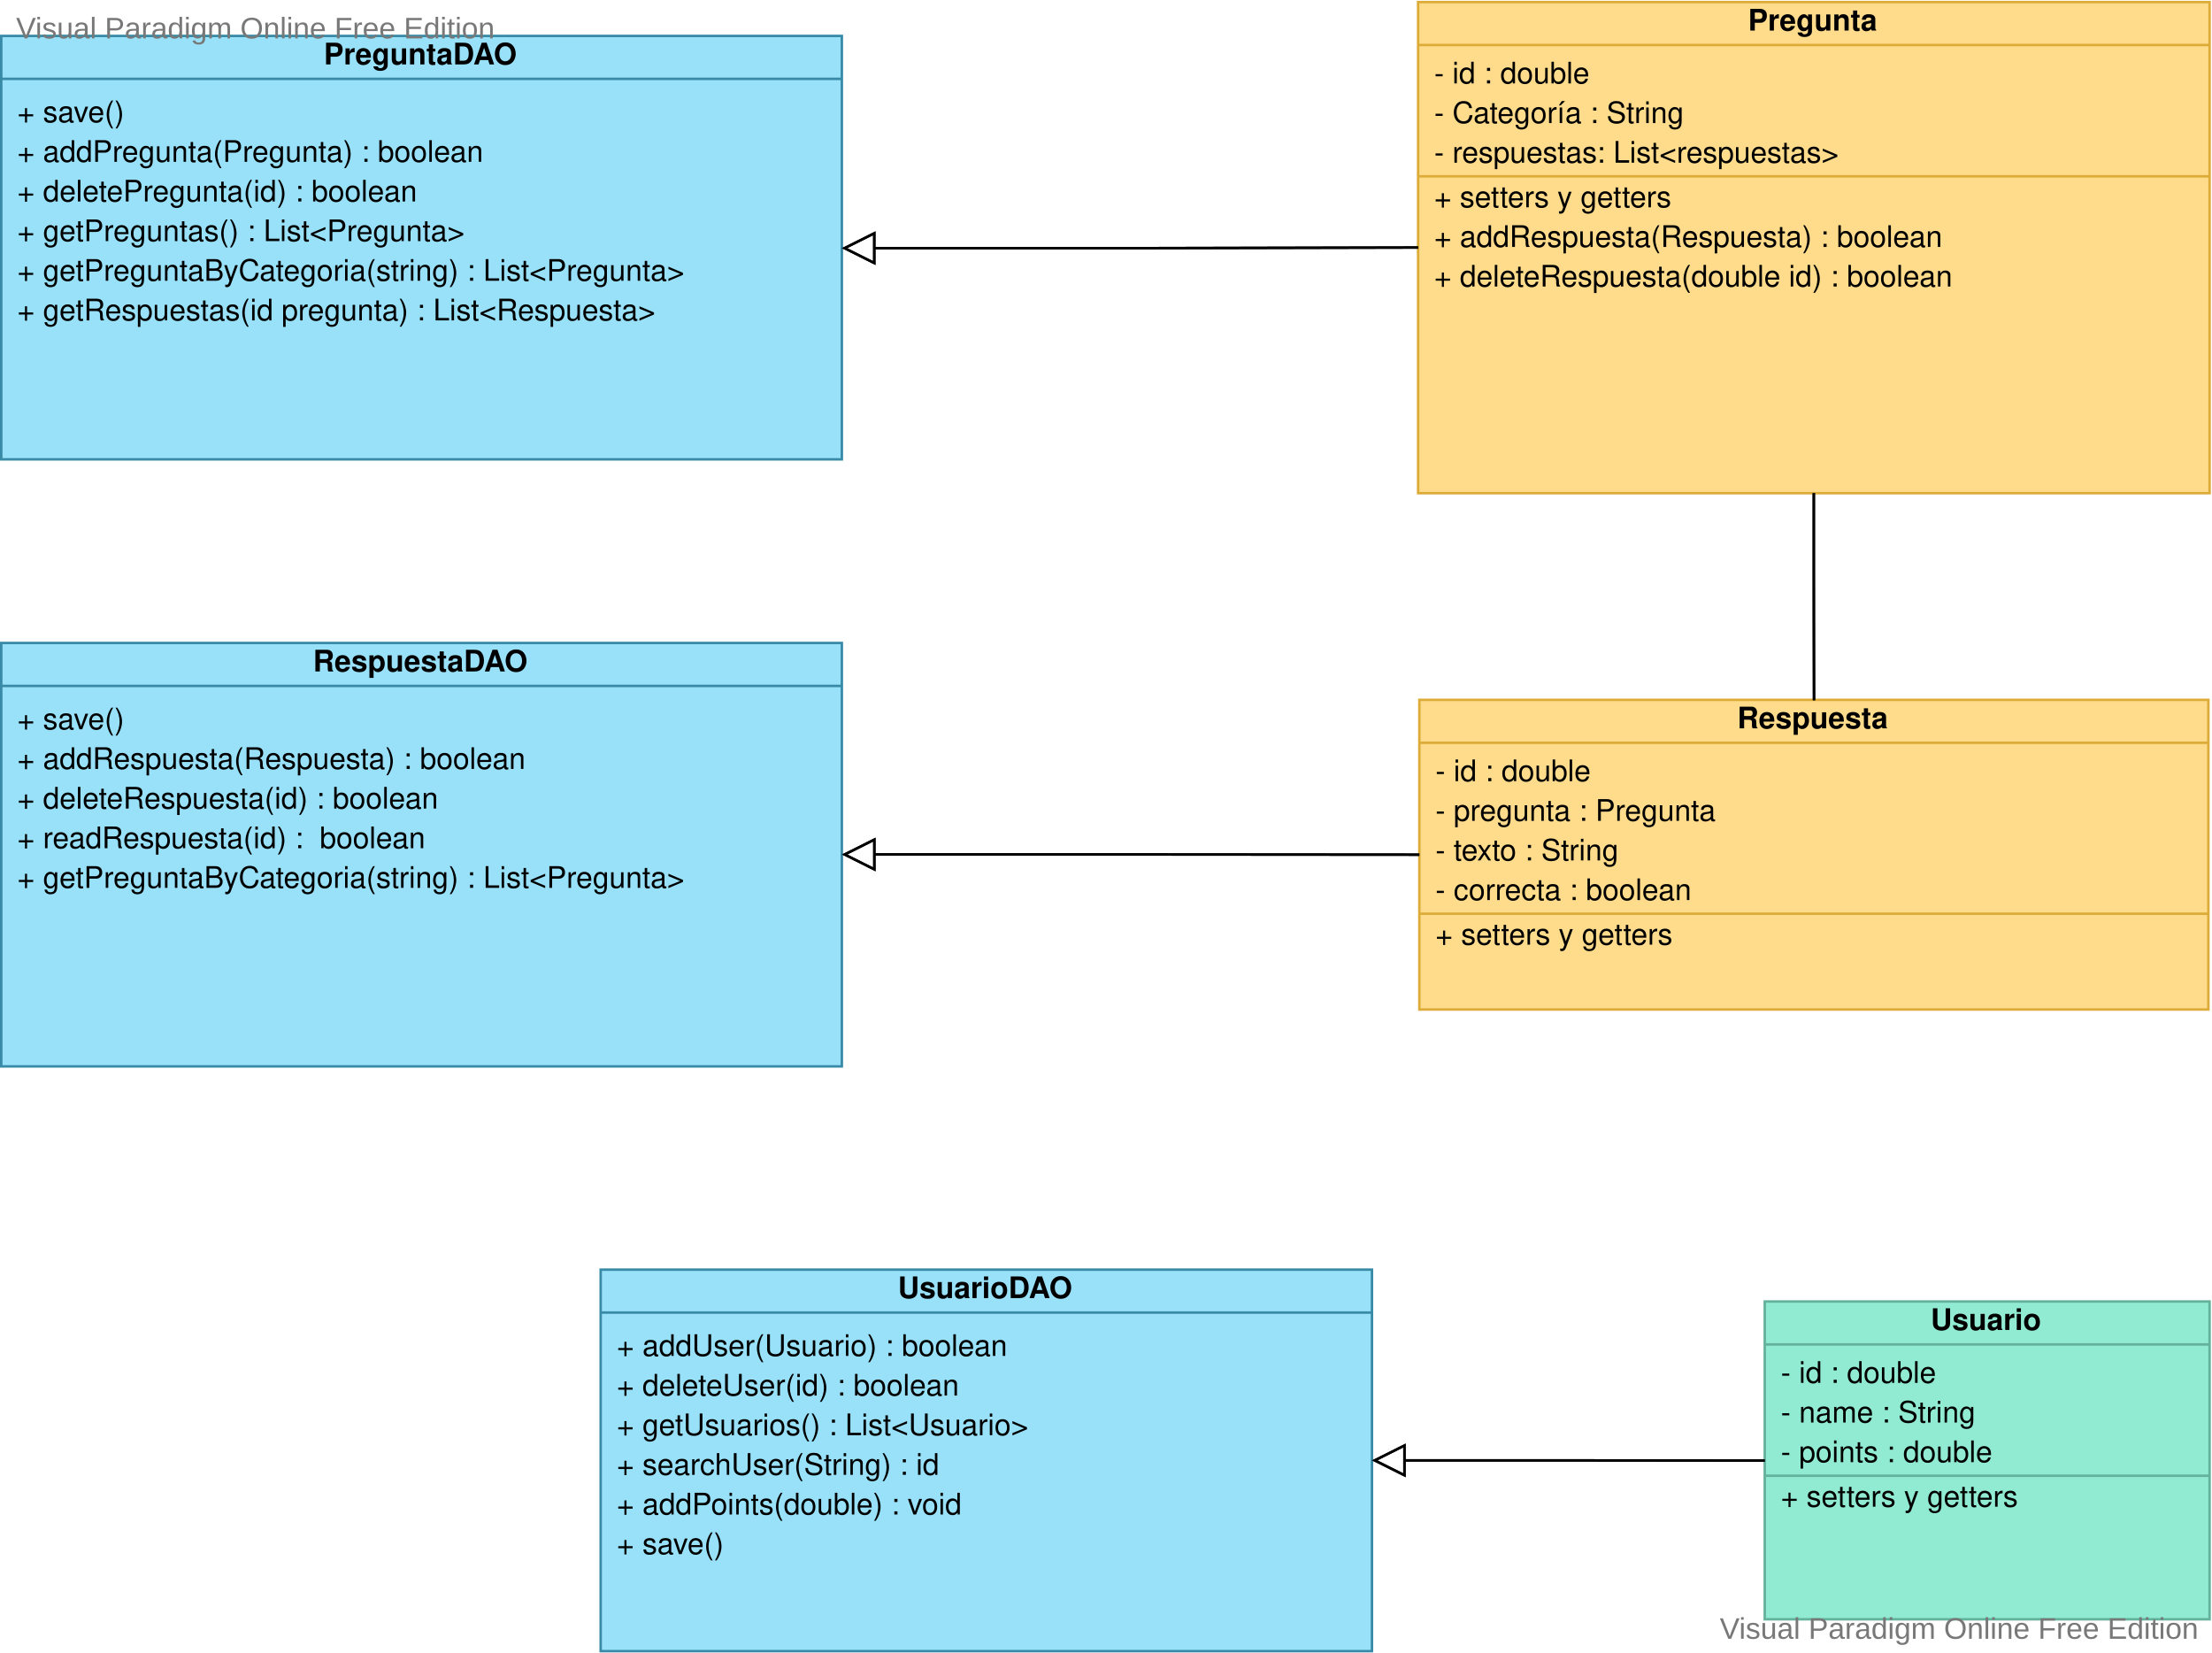
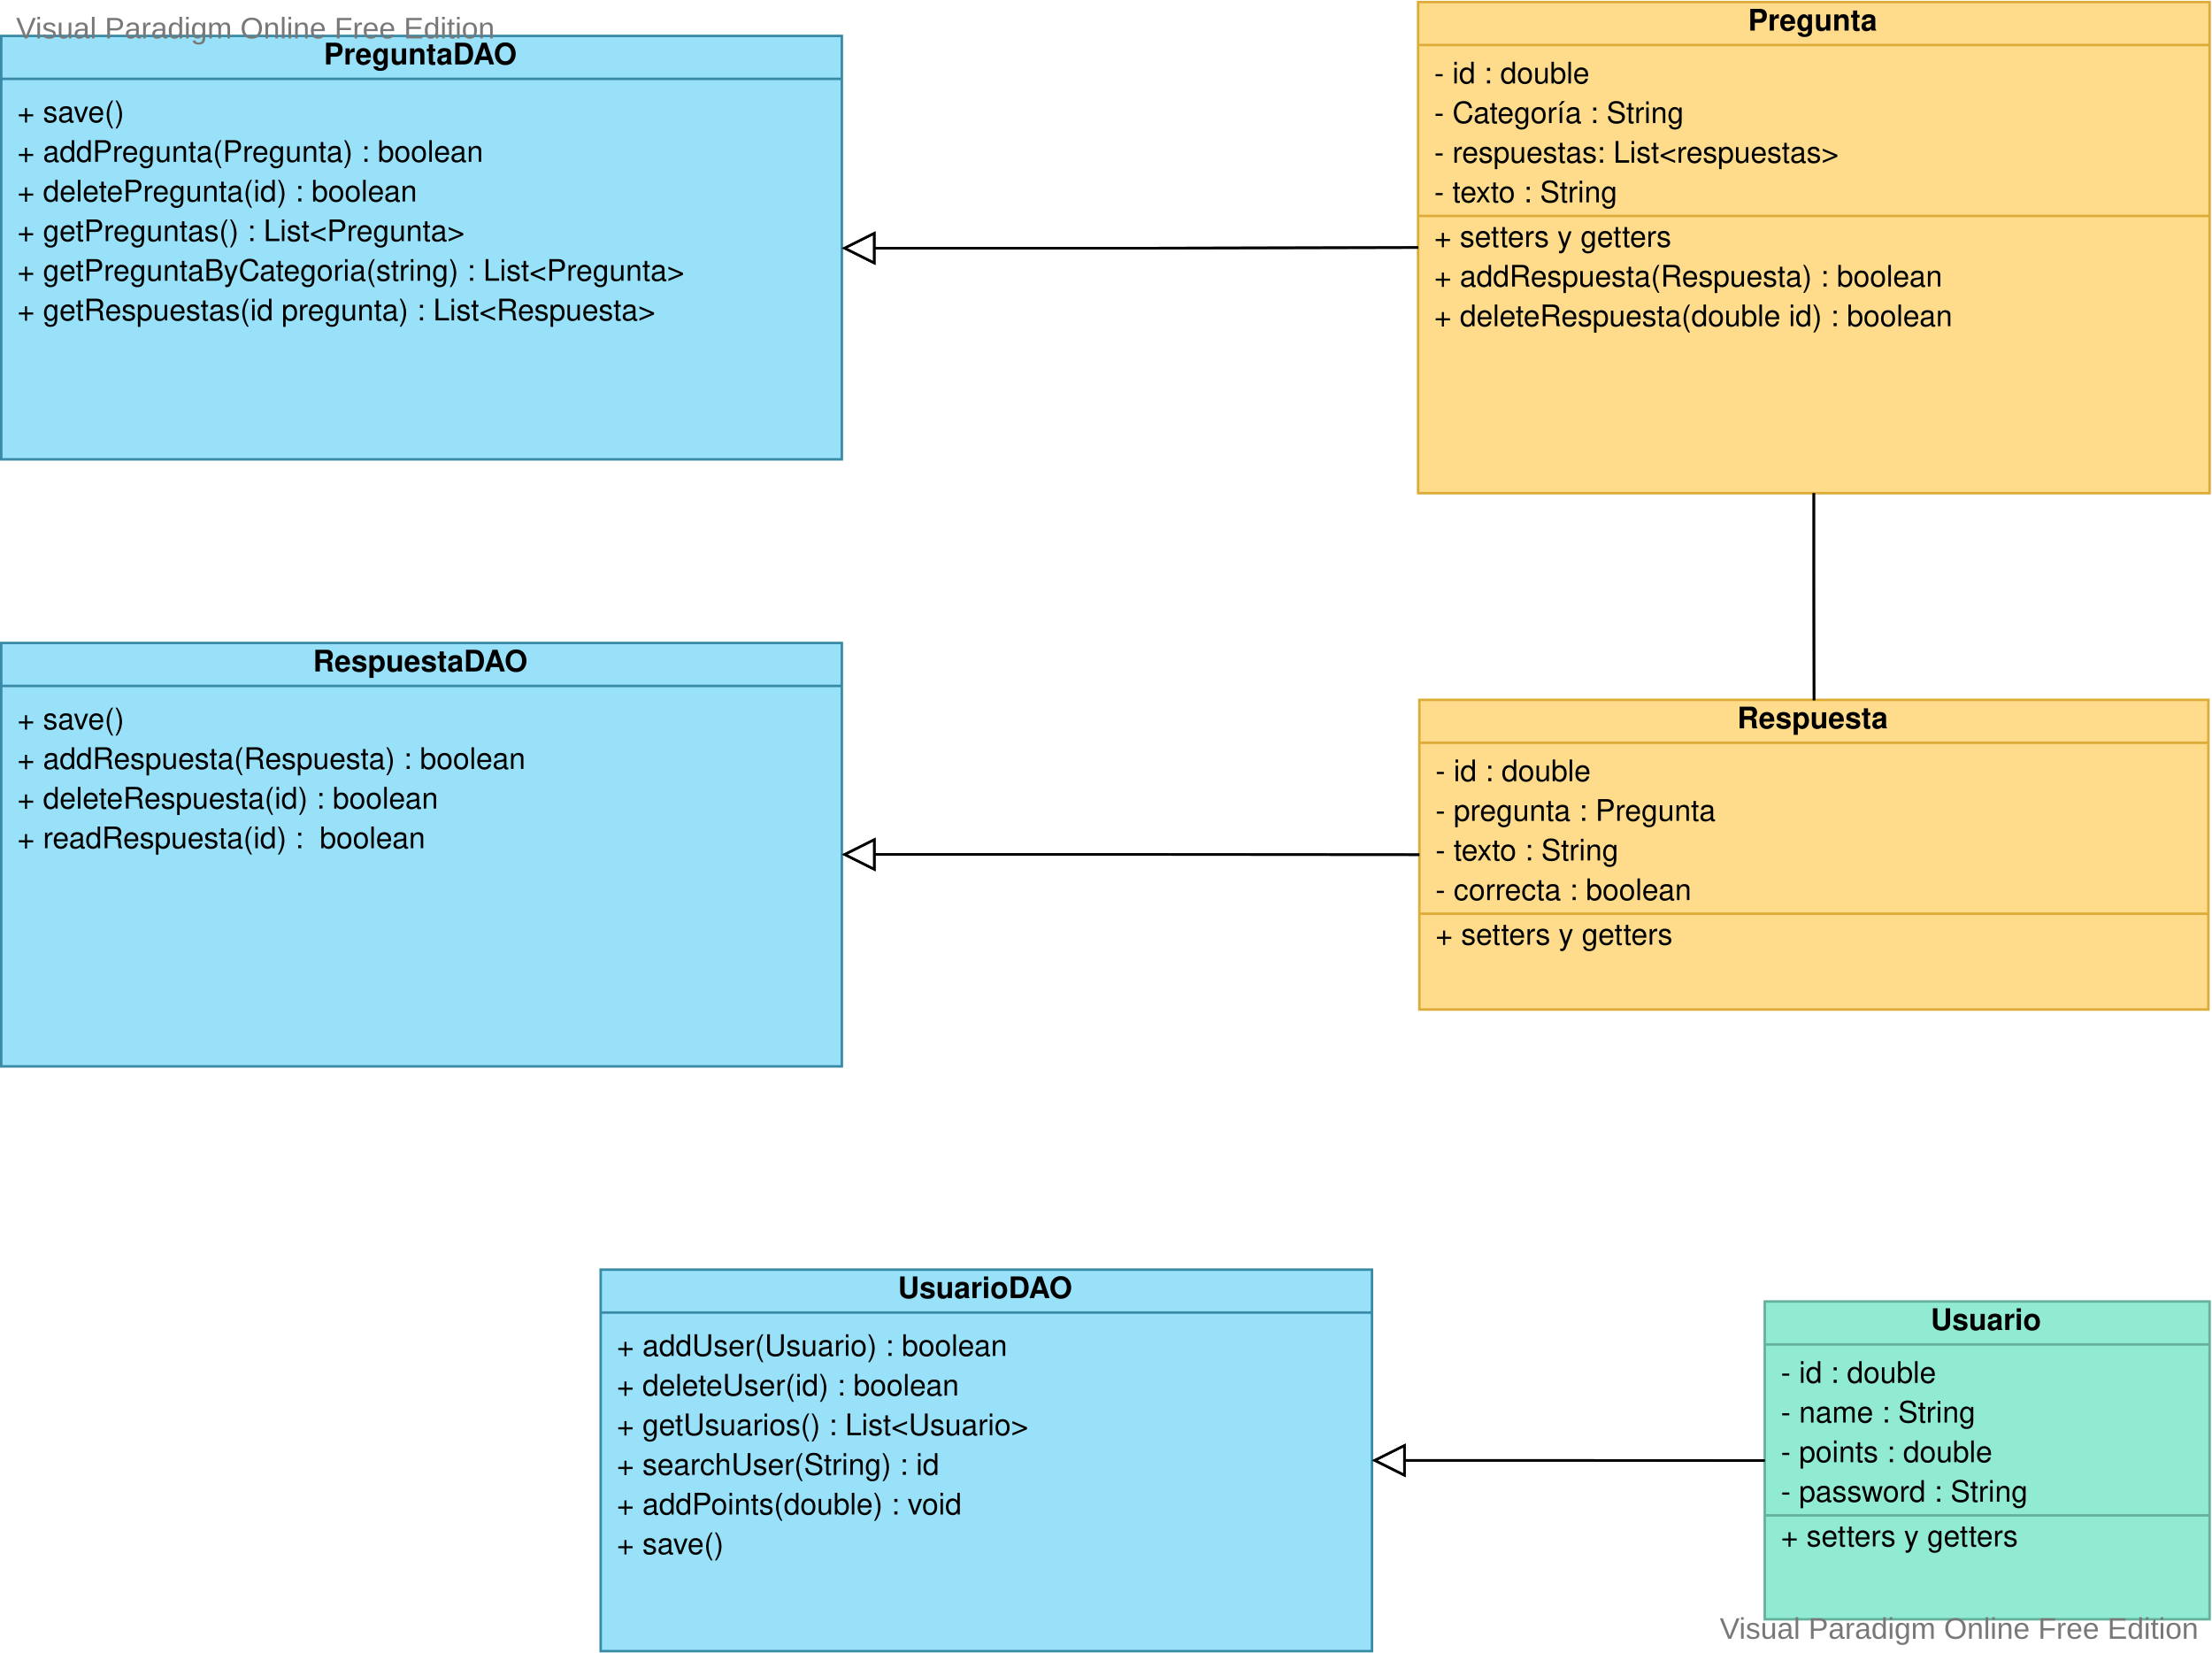
- <svg xmlns="http://www.w3.org/2000/svg" style="background-color: rgb(255, 255, 255);" version="1.1" width="893px" height="667px" viewBox="-0.5 -0.5 893 667" content="3cU2FsdQGVkX1Z8PZDWjo7gQu5t/M7+GY8JpvoL9jmgToPSqA5tto=n8jKSRK52WYns+tzyeY2Ajoxu68TuGXWY8D2vUOQaUAoR+5Sdxw41glK2l+NpMjCgnbH7ZKtua7D1eH20LaLJFhpJvfCM74qKebGDPdCbhIe5YBxLZ9ju08DPvlFcKk3mnOSznHz7fYlaBs4124UUYzh2Mk15mCKBcChbu55TFy2hkyHYG9igeJwxSNV6iGQytYpKDh6OqM2K8uSOHi+KInCV2BTfCEajIITFpbSxKo9yfMsEImrVOG7vt13GqKDIn6gmCHPTgAOb7Wi7FsH0kku6A7phL03+LalwAinjW3t5gDxN/F2Xpd4qqNEXFNmO6NXwIDigjAMuMFpHTStXwvf7tQw26uvVtcCt9ibsODO4gdzRletlDwBIfQVZA9UKBo+YPtRAb/lqF6DpSsmbXqlmWxofeUkxqVeAh+1rm4gZFOUvJ5Rz9UgUHsaxFv7dnQsYtDtvJmwiiFjWliJcV4FKESPk+MI33ppgeWj1SxCYTfWNcInWpN6sRZe/PTtE3z9DucpsjxwCOszCkJ4eqSznGxmpGNmM1iUgfwt5L4M2nwkAJPN+76rb2TgHoYs/8+Jf0S9Fc/WM95QRLg5+BG0v0IQ/jkUhiTsL0A6H2lVUloD6ytZS57va00L9A7wO5HtWRJGybgnvHoczEk10ZPYNOwvj3E4zkNwRLWqj/++jOzJH9uN5p9g3hO1lwbzLkuXrSmM6NNhy56E5bAIMsldUEgGd0iAvLHCfBHbimCfegecXl6NEizFv7gz4l9uDPbsyEHvASto2pd26LtTs6IsvC/avTG5NSEZu8WTmw78nwobXyGshE7CCjAXGmOEzf6qN53R5UPUYIt00gX2sP6mrSALuNsD5Ow4Nh2dMRGAKCLMLg39wdeel8NBevIiQZ9qT50bj2FLYd1u2yk7pFn+1eRiLPw+5FwJQgBP03bjo0X2brpJMyLAotWWthQUCwdbyRVI5pcmRfs1pmG4TJCVKWnbZA6HvNjXtIvhrZqgo+L07jcx0AYQ8iFUjlFd0Xon/MJ5f8yOYeiqzSJ50MbAPgrSyZ9ypf3sD+r4z4wkDtGfoqs2T+5rVtLeWq0YZPrleW6lMfdgpdWnDsENdEKOuGSg+m9RKP973kp4BtSKND25h6m6cfewLXIRHlp7MYSf4PUfXCdaQfE6x9H4YDA81NzWIreIiZfY6e+PC47xU8AnHMWoBxuN6vnKm+QS6f589LI4r3ciXVRd5oMfasFnof8YQ3IvuCRuMnBE6tndi3XBAMRQty2Q4q4UGuYfkTO82tjTPF3wdrbqJaeZJeAg3SCNho1r55w9UTV9PRQnwORt2hyKkV5nVG4TdCBY+JnoDPreXovJNh45N8vTkNfup6G6QepjHTym2OgTTqtTUEnMLLlMpub0NvLFAHhZ3dH9zBZ00mO+osWpr1QZbJDVNbT+SJiU0kwW8PGagCRaJ0qgiK3s7arBTrM8/iRTgCWIN9KQNnsXrVmhccMNeAZ24xPODRrI40olqUjikhEO68+P04SjT6ya4shrTDackPJZYtCk/VzYTUlJEmOR+SrQandTOMsu3gEpjjXHS5eH5DFynx7Y3tAGE4rw9PSHGdZTgGpZLT+SyeGa7Ib9tBwUZWcNPwoDXf3RPqBG8ArWs2pvB/msVNB7fsQy8pWtEFxNHkxmCQm/rI4oUCYofllr546uyih23JP7cmHsXh1trjdN4l/6mrtprysOz7E03K0MGO5u2KGJksooF5f9ZiBxgiglLqqG1B2Zenqi4V3EZPE8VBd88DaXQ7O1XaF43vdFRIx8lyl8wM5zX6T51Lf7zcJmSdb7xFHL80q9SL7KyRRTEulklXUKVi3RblOEXOM28edRP6aBpSiOcXcMZ2v6lVw4w08cM9gpCQdASNX8YnTwKhvfK4sSzNLF8iUxgTvFpb/jpy/wCtmdpKdGUZY2VTx07IqH7TVzhZIRVkyFrdaYTJOPy45skrKOL1dDGaJvFL6lUjBCYxZY2nn51+Q9lzs4iqUtzG9troaXzybujL3CAgVovXV2sTZMWdEvfnMbkUScOSKcXDlAcKANyBjplizgmHBpI7Y4JOEumhQggw5TSnA36+17kfkdo0LJf4tEi3A37lG1/Rq0QR08Egd4kEbbCmTGLzIeKQKd34kN8Aj7UEQtRXufaNOoMqfbdLfq25UBWmUS4Fr2YpqB9fly2sJIBbkLTBRkhoGxRR/VYAqqbea+hPXqhRcjF8GEPBO79M7YDMR7zj7o7Do+/5ai93uvPYdC3t/DE96sQGaflTxL6UM9AqW7NyNlORa4T1zAllKPgbMrdrMJf0AQuagOtMBX4aPd20QzSOUa/keefbR+iQsfFD5/KxNBeF7oHaEPXcZeGAS3CtxBa1PbAM/TStjGXVK1zMb0RN5oFTy+mi/P+gPURrdIRy6BqhwDsBNSPMHUpsUKqtt8Fml8JNyy25DT1AqTwb5lw5t1xwYGfjIp3uh7f+ysMrl4nHvkmxXNvPtCDvycfFrqxt3EIbcSfpl+eCpx7iXIxnvrQQ9ZXnYzsqsNjvmONvnbaW46jcP4+IS0Q4MaZTFvareQHs1eu5ByB2LP/9hSZ9CtLbpYMI6S3XTBhCcVCqtNrJjJhLR7aKsVwPrQC09IfzdJnMa3z6HjDkeQmg8arYMYm0w/J8TaPRn3JWFdO5EvC9SOIRU78zxiDNHJBj/UZF5RmApKNQK9jY/NywakgtId62+cyZ18FsrkWBhNlQ8N0D+Lbmz03dAA8Hij+V7+0P22SesZ4/CD23IMn9kajDHeqQbYu5gKxAyQnsfutJ/4FgTiTAoFLmW31TTIRuRHzd4JbIXQMlO14NRYWTWgdpNv7XLCUKuI/hJpl5eE+gOx8kajQJdxEZEMzuz20kn0r+LTxcFN1+wTYqVCw3swxWrydY6oCUx5vp8R542wyvyJ2VMKOZImCU6J55eUvONIHLtTjhA5aC0fG/rG/fVRe5akSZHXKlunPXDkq+GYeLFjUsdwNcFv7/5etwcI9iErEI+khQtkMhnjM2x+Bv3I1dKSdUT4YM3OYHrV7PRp712PzDC/OMA2MFRs7/AaUiJOgZOxpUBpyNT0zxldxIDGogkHxehP6C6OsUIHWZaQ1bfoCVqE4dDeI6L2lR7gP4ls5qmYlM69oS/EaXeIm0IDqzvOJMdD5otnBtH5ZGTUW67F7p/V0xSSF/XdjaXe4jN+XKITLohxDhpv+vwDPqfTU3IZTwKe5HzSzdysKi/o41QZLcpdVIeXA84/s2538XfipR+P0GlOAXETSm6rrJHr4ymGMveUxHhPzP7EhwnjzLKxv9bLRF/+ezeVSfBykMmiPOn0ektoa5fy6eaFIvN7m1KiKWb8M++dsondifRbMklKJrFFum1BQjo9E5b8xsengfpZx0rNbqwTvwiiTx1EwOpQpGfdqjvDsz/uefMxonJZthxIYcXfdWZOHDdiXn0hFG05VjCmNN3s6VIuMYAGUxg4oXJw6a46SH2qt4bhFEdTKOQ9Bxh7Zd1EZ44Pf6HUlIU7wGWcApy+9mbwhnJaVg51uYDo88i3BRwULRoUIfu22Zo5DZdEg5RveOSpmKdEIPvq56GRjOy5cVeP1lhKL2nf35XcPHIt6XY2b5piAdnExjyAzGnfCNc6FFRl7rqvYb0reo3ftivhoTEGS6ARzsVjgaz/XZKgB19VLHVUhRsSPI4ei/wLt/S8+OqX88yd/cxl/2wTSSP0JUzQcOfYjcFhJqHjjVFdndT59jzPI9Y0IlJSDf2nlPFHw4wqebDDWOeMEee/ttCcJ2gHDrCd3a4ywslpGIwB0ytTpCp2I9hshtDSuGodvZvaYKGQ/hhe/iRy85IeEDzwu5A/306LFuPp2oh74KlDlUq3YXWGs1eoRHRec8tvYh/py3/GRwahO5DnCstc8YfCY+d9qiJvIGl3KtL5/w3iHL42UhqFkOHL0Ou0RbJEz0ZYGG1BwP2wyy2q3cDr31NGZ4iJJppdRWdTGWXEd5BKgrMMXku4xHvyqwMpNKe1yTcLovOOllZoqKkhqkVlOB9yheuyuBAaibXz27rHUwjteuVVJaVF1yDnSwRyhiKBugxKl5XAZkTE9jVYlZwQU81799069gshWJEC9K9y1g+q1DPMEwkM1JXuEJdgEWBl3tQkjtsvx5I3oIuPIpvBoPDW5tBWkh3yGi6rvJKt72PseTHwFoF0i6bt4kRj1Ps7G8+2a3FYCwF1ugmJoW0SB1T8ToNteM++3Yf+visJt4RDDYBL3KG4ls/t1Z55Lwg2cgawOL2158xseHPkt4Wd8pg+jHrKjOkUk5fpzPPz1B/WMaXKd0YWlvvZYiIQDrflzdV2jHysOIatRDQvH1LbWyycZ8LwR++URnI7dt+JbzciEOR8bvpur2juenPZYL46LROOcWOgQy8hi0tKGgj3WCwETFZihAfHQmotId52LaiAxbZOJba/EK9f/cMuFlbfTKagCWw7GkiPvkkE5+VczSwex4dnAtujORnjmygEfNk+POF88OxrvU1pF23qJFodopFRgvpiXwy3eeoZ62bd2NikYSgb3v04Gn7GYaNI3yC+O9UE/EyVz/b918DOc9y2URhAw2Srr3ZTyhDM7ulzoDOraalKrnZhD/kHU2Wu7dVQXFRMOLEtTIXfFcyARm6ahMWuuTwxsr4RoG0pXSh0IWmrmFimr877AJ61bMF2Dlfzh+OKr6U5HL0gk0L3CH1DDB9S4aSpFSc0Pc8l6GjDDMkQS41HLkJghF6dQmRK/ycAA2VmPbwrsj1NVKX/AJyKygUBt6qUqVlSqRXGagPlnNO5vCW2QvYQti6WtJb2jamU6q+Qe0Ylx0FxszqWWlbnbdzakoybB08/0wSHvcgScUiJr90WkA9C3FkT+hmnaK1mBYof8Xg0Vmm+DmFb7zSYqSbay+BCLLxcIkcoAqWAd3gpsLaN/FSJ8DQA/y2jYG1uji13RZqrjIQ9P1+4rEQ9qRhH/xKh5VA7UZexCxfOBkLEIlbgAy02sP+BzTwLfDaYdf3TESLWKX3ujntK0CEqXYeHxy+HpO9q3aGmwbKSLsKDrg/A9gsyqUZ2ksjogHAU4TARrvXbgThiqdmzYnfU1vF1/FlHLXanHko3LWMFyREUENOnlelqexzH2+V+GcmaXP1v+jQ==19lJSxcd">
+ <svg xmlns="http://www.w3.org/2000/svg" style="background-color: rgb(255, 255, 255);" version="1.1" width="893px" height="667px" viewBox="-0.5 -0.5 893 667" content="3cU2FsdoGVkX1T8FGPp6fOJWyuaOHlJPH1NFG7yT1e54avddDisAc=L8NKNGm5NiWrFzugWDJwweayhbinhxiepjKCNsK2Y4lpTROjobUa6sY1lDtHYoCuA905fzuOJ8VuNDMKg+qUz/g2MrLMmeo/UZyhgOOrKmc6CfWqPs6wFKMuJHTibNOP2iNhm1JHoBvbc2RDt3q69CBLFsKWsSbMVm82y+LW82DwCg5VVYQkaBw82F1ja6QQXS8VqM7ilFZm4v1usu/WHCCWamLdcIBcb/hSRUBJhNfXBooEiarZgUXgR7LN1LqXEEjf8TXN/bSEaUtA9PWRTrsWzSGCorGXMgwubXGrxU13W1kv2nwsyeHnyl09yLOa4L5MCayKKAEZ8ecgg5qaDTuLtjzLY1r8ievxlwSOgtU832hUGIenLM5U2GzL4uwfwzpRy5qgc0ytxVtdvrjNLyY7h9H2HhcJ+b/kNiK5AbiASZPhl9x0blS9zR61Tm8Gefp3rX9m5NhZzTdrcN6lcoG8iAvesegJpG3IDz0eloxQyJfIbFMcXwC2aToIMAdDjfPgdM9bl55EJoz0LVDcpI/7Jtd7h9fBCY4aC7Hd4I3Pdew7/MirJMNrc5upsTKnqSe9kILLBBA0dj6L80YJmfi4UHdVnnXk8fuIQ5299AHaPkveniWuoEf69m7OT4WnrOAUbw8Dw4lwc9UOT/g0NUgSdFzvUGUKqSGDpuxBsp7S0VkT64soRolyt6rglPnjo+ttWmRWnkQ/REkNhQ9jL2cMnw0R3f7gnoNus6zZrQkUsRsO/aJWGyqx6tXYeeJ0bg/HOBiPhyHap8TlD8Mn2BTM3B8g2fIxKmIuzGsNYY2zl7aCbDFLT/qZRKore2++bYUGTRPHUYkoU1O06sE4Fiqu3THPZBet8I8FcMZq9yofuWd7LM/rQD81kbEIwgGA/WNIbWrgx4YwP9UoowHpCIPXION5I/J69O6PjO/lHkTLusj4PagvJ7RXEDjighnSVnwQF1y29TMeS8wEqef2uXn3DF/onFNJJv2gI+uUyKg4maZuvWi0wptqTDNs52Ml5KSwf0o/pZcu69x0LV3Zg6UIG0sv/tSyWrySt2smG95dODVLL/8pnGNU/4eLvgh/Bb3Ig63zsrzbWkIXPjOBCuYx2mU4aAT+oRwETB8pk6dRICfik1zXqKxBk1I/0XOJ54rOoAdt8VH6t/TcvOYOSZcNUnZx3TnYv3YQj0tkdUHuhVSmWZLo5tH2tolK2f46JY7Qm4JLJyP0n3VXL3OA5ebNbbFWEOSekWR6pXnHxngjDUSqsuYSzxeJbvnHJHzmDCrDQpXXIvXjgfLINHoE9wcfLjjtu1D24UrDCu5IfnaCFOPUwXN8SY0PHg5nLfXhJbPDK5haI8Bkk6S61N15S5OfM7Eelg/g26XOvE/NBGes0/GyXnWO3Ym80mDCsa/yxhCnAeM2/2kmV8URUqb2vp+vXBz152cEefVLQq3W9Ybt2dCBv9r5GbpUNX6lvneHwbEgAa4tDohOd6QHe/0V+6QsYmrv40wvWjSvbdbYf3sBWItdNBT4T2RQKO1yC/1+/+MeSoV/Apv9VWMtxF53GPshDowxdc7ykZKilrAaG/WgRumf9OjhnXUIguBZqG1Tz+OH5M6bwCQUtHjUIm5qZPKe3vpLTSqG2iMh7ly3cSFfaCl68erxhQA0rrUNu4kXhruDS8zaK+n9vzC9HP85KsjG/CEPwKlLWHO0lCtJjVKzNKXG8TZ+rzQp8gnBcZfwEkMBMYwIvTWOIQHo/9EtBjJwNSv9u9PMmZhTMiCc5F4hA+lS5gP1e7eRfyed0hdvoLCOnkXsJmhfHmIQ11vzv8mVyPi0ldEs/XnEbU2rroKXN6oP+UXTUpqDBSmRlXMxN39rITBTJvMgR9eLgMSz9Ruihsy/jwRVxHoRA0XAqaDbVvK3dsgbUv6jT+WV9w81+uY2F4voAWlkeBYaJw9tpjPy/iI7qa7hHc3ucP9vUxr1mFOdXOF7VrVcFLGmuMBEojJwYHAKiij5Q23i5QZAPVGmZQgw188KSGjLCT7bwueCJo3jDgbSwSTmVHH1b9otK2ouQn7yFLXuYODOQR7XojlQuSR9BimIwvNjFsVWSgwF51T940OprN+RhTnzwFDLRTajXaidmAoy3ybu5tdF0I+CwMHF7nN3F6piKY4L2cRP7VwEUoAIM9OQeVBdZNNIn6BzKlz1tkKRvVzBwIJvGwQkOxW3GASZZSltsZOcCfYrPmRqsmkECe9PAwrHJz1C+igtoLPCSLAOuwQJP2ciNw9Ra++SvgdZFUtF37/x/jfm6XuQnEF0tqx5h5Uz5KB/jmgVRSrFvdnjLNosxSDHPykfuGdAZ+jkwNZ4SZZK2NgOwZkvApfPbaf6AMrQF8WMAALQodBKzXro64xpIj1v1SIbuXrvtab+NgfN1J7US5v0U6kVFqQ6TkGW6HA7E9qmf7uj902o0HQPyFcPJpdZjrveFCo0E1/siuZioaOPsipTHm90DtG6Po1q9dbfXF+bAWNTwyALeeeayKhLJXO0BEezPTbWGVKKuOM6EmOTF680zh+gtUpKag9yT9yh7Kcx32n0l9Qe+Z/fqFYChU7qQPLyqdk7tPcdbaN5ji4NaKTiNro8A30J1JMR9RM58FQ/ml8U0ML47fv2ac+gfHqX64kMIaLxcclYzEDVzcoLqbvr92/6VQXcTiDyZObd07bYGwZSvGH0e32TlKlyzq4FymnjRpWuUU+yk5JuQsGrf/w8flPcQErIhpEeLV99iKriuvbvPGfXWPz+8PxwGc9deab2zeqxrdfGeY1g7g5J/5IjtCk71nT89eTbapZCxfb48N8IF1E+Qd/azXmX2vjwX573DSs1Nqvmm6wIGheUUoL30bJvluPqjjIIihu8Nj6ZtakXhMx9e1OTcW7290uA7+FY099l1zafDF0GWqbcRVKxTkI/PtNt0ui9P4YXvem/tOCd7ldee4wwJ+jP5sBn0Oe67vpWXCVYjHXNL1WS1CJUaPbXGwIxt5cF4zFvcRAiCBRhoN+5K01O5W02kJe3nekb4SmYsb7jErfuD0YakNtz14fVKk8vb7KkoLxC7XdUjVKYiSVtFC6/RPBoa3KrKcGKW6oDpuWI7Ck3Xf/FkEtc8XbuEDhrS0SKb/F9vJq0Vc4gVz7G78cOrxbVfVhFbwzNAqJzpV/pOB/O2mAEXj3LXZn2VFI76gBmw6l5BlLXqJQREFkVxYen57p1LTfAy3VkRPGqvwp7xcZtbgJ4m+3OLketHrrERAI23NkTEOP+GFlwE9g97DFr8S2t8zc5k0SPFlY4+KQisDNxB+eaYe5hjxfajI412U1q9IZcm6Ag2t1Zu2KDzPQB/q00oqZyUVFQ+2qhffqxn2Vk59I/wAy51SBTsFKRqFDrl1aOKa+zWAlPGYAKxmrHNSWp97+DiO6z1w5V80v6tU4npL7AeWEoFTvu/6nbsJdrj4FkAQhyGYR16mw0HqBc2vg3vFLhWYrfSZ3IPFwO+v2SKuuc4oLuQXcyPrJyvcHHw7TabtqEK0rwLyfLFFOsjUz8gxBhvn9NSOUjmEiGhRQnv4pKaDYfZsc/uZPArTSvLi7U37hCUwunwpY1WfV6nleDaxJB4hejRrykMvSdH00bzSSTPKf3h134hzxKhesU9+GesEjvfSB8QHrrRoPFZdMhYHJC6LsY7MzJj+yjreVXJ2keQEigXMnzpPnZduGbFSBN6kBuClwRySu82fpAf2jbCDc+Ogj8yuWpZ6aYHG2daq743WdSmxGolKJ6hZ+hl/CS2ttPW755TdJyfY0ishpYdl0PEivVVd8FTL2N3OBALBwCc/SJPIgJGX01dxnRVITXQzybKusRk1IL4CdD3KIzEeMwcDlML+Ps5rMB6PoshBv+wuCPipgIk4f2NUNSvd2tmLLrHvARbF4uWAbkEzFbzqb+Lv62kHAEGR1+83gjluYkDwgYd07A8VpWhoyP3BVKU/CSThcOhGD1u9i3lDMgZ6e7OA6lvwUJe1tkxaCT9gGUjCjIbzLobTW8azN1C++IRNYyOe8DAWMTLHD7ZjmAHTBpw551mhsUJQpy4AJfwvLWXoHBjt0WWjrOqbduanyVOfYUnqUNpzi8Evb1SD8XiSVAd76Yrt1AZAuVCX0A6tiqQJv5K7Wv8Iy9khDdfChzqJVQpJmlJGcq5++TPkdxsN3QE9KMOO7YneHVxpR6TGw5H2GfieUmb5v3neqlLa1oqQvUoEp3UKuHULJZOhN5ES5YRzkzZwFeEvBgiiIX819oqOduw2/HDwjNfVVsYui+m6GmT+qPUh105sa09fwESgvq9wbSSAtXtmJ3oY5RXUxST+Xh21VzLHdTAY9tTQTEQ4KhAVa33KnokYaFXoyjE7q6Xk+iGU9kKHW4INqub37JnqbVvDA1cTma51tlnz6iNzRgXISKyTeGiXR9CdvGKaXq++8N90tpRx9DGM+lRgXk22IKhlcX4Egc+aETkme9b3Q20oeyjgjR46zQwoUYPljnQDSXWJSGy+0Juk/Vt8oMV84IgQFCcU2SuRePFO1A/pk45QIFjVvVXwEsMvLrIAqTOB6Ug4W3Tvv5b2W6OUhWJTVo3ysvLTmvQOdNc1WmZCfNBhIjRubxLf7fjaaSD7BI6/psTwxZf+KfDqurlTPI6P3/C+xORjQ31JtWoaEIF/Wqz2GlzSCuZcgSVarEjIQm+KFNoTWEDgle7bxLOXD91eEslVy6504hyr8hMEIVqRN1FC/mV8+SGlIx+sMIJxGzzH1ZARhhqX9AyvxJxQiK93i0zrsC1zOfcyc7kfq4/vhXuNlF2QFlnGpq4u0tMlBoLt+EpoBNgW78pz50hNM/rLjFNa7JJj47QKGIdrFFbk48SwljdTiw8mLDT/ZHq+vyqnBODhfbA1Bh9KvGNpd/by3+r6XAHueQV4KHcrfkTg6VX82dxJgLIog54PWbrvOWspVQsjx0rPGz6T6ML3+Y3T6BQyTLC4m1lnun9FhkhvtPKMLdB0Fsyui4e6mblppOrbzDnjWjm4/rVrNlfsJYJT06RA7WxgrZylhjjwXc6qb4MKQAfcr8cPncPGrByi920QTEkY3tRcsklQ7i6WT+YBMp1cdNTCpvzvpuOKACd6wSF2AsHQmdXDiblpSCyHO5XRMCdiNXdTDa4SCNpVUydX4nZ+b9x29Zm8E2d5739+EOZk2veJevbc0piv49hJp7v3Pg6bXzDsW/zhDZ+1rSxxXzuxQAYD5XGbSg==1aGzzoc8">
  <defs>
    <style type="text/css">ul { margin-top: 0px; margin-bottom: 10px; }
ol { margin-top: 0px; margin-bottom: 10px; }
.h1, .h2, .h3, .h4, .h5, .h6, h1, h2, h3, h4, h5, h6 { margin-bottom: .5rem; font-weight: 500; line-height: 1.2; }
h1, h2, h3, h4, h5, h6 { margin-top: 0; margin-bottom: .5rem; }
.h1, h1 { font-size: 2.5rem; }
h2 { font-size: 1.5em; font-weight: bold; }
h3 { font-size: 1.17em; font-weight: bold; }
.h4, h4 { font-size: 1.5rem; }
.h5, h5 { font-size: 1.25rem; }
.h6, h6 { font-size: 1rem; }
p { margin-top: 0; margin-bottom: 1rem; }
ul { margin-top: 0px; margin-bottom: 10px; }
ol { margin-top: 0px; margin-bottom: 10px; }
.h1, .h2, .h3, .h4, .h5, .h6, h1, h2, h3, h4, h5, h6 { margin-bottom: .5rem; font-weight: 500; line-height: 1.2; }
h1, h2, h3, h4, h5, h6 { margin-top: 0; margin-bottom: .5rem; }
.h1, h1 { font-size: 2.5rem; }
h2 { font-size: 1.5em; font-weight: bold; }
h3 { font-size: 1.17em; font-weight: bold; }
.h4, h4 { font-size: 1.5rem; }
.h5, h5 { font-size: 1.25rem; }
.h6, h6 { font-size: 1rem; }
p { margin-top: 0; margin-bottom: 1rem; }
ul { margin-top: 0px; margin-bottom: 10px; }
ol { margin-top: 0px; margin-bottom: 10px; }
.h1, .h2, .h3, .h4, .h5, .h6, h1, h2, h3, h4, h5, h6 { margin-bottom: .5rem; font-weight: 500; line-height: 1.2; }
h1, h2, h3, h4, h5, h6 { margin-top: 0; margin-bottom: .5rem; }
.h1, h1 { font-size: 2.5rem; }
h2 { font-size: 1.5em; font-weight: bold; }
h3 { font-size: 1.17em; font-weight: bold; }
.h4, h4 { font-size: 1.5rem; }
.h5, h5 { font-size: 1.25rem; }
.h6, h6 { font-size: 1rem; }
p { margin-top: 0; margin-bottom: 1rem; }
</style>
  </defs>
  <g>
    <rect x="572" y="0.33" width="319.53" height="198.25" fill="#ffdc8c" stroke="#ddab38" pointer-events="all" />
    <path d="M 572 17.67 L 891.54 17.67" fill="none" stroke="#ddab38" stroke-miterlimit="10" pointer-events="all" />
-     <path d="M 572 70.67 L 891.54 70.67" fill="none" stroke="#ddab38" stroke-miterlimit="10" pointer-events="all" />
+     <path d="M 572 86.67 L 891.54 86.67" fill="none" stroke="#ddab38" stroke-miterlimit="10" pointer-events="all" />
    <g fill="#000000" font-family="Helvetica" font-weight="bold" text-anchor="middle" font-size="12px">
      <text x="731.27" y="11.83">Pregunta</text>
    </g>
    <rect x="572" y="20.67" width="319.53" height="16" fill="none" stroke="none" pointer-events="all" />
    <g fill="#000000" font-family="Helvetica" font-size="12px">
      <text x="578.5" y="33.17">- id : double</text>
    </g>
    <rect x="572" y="36.67" width="319.53" height="16" fill="none" stroke="none" pointer-events="all" />
    <g fill="#000000" font-family="Helvetica" font-size="12px">
      <text x="578.5" y="49.17">- Categoría : String</text>
    </g>
    <rect x="572" y="52.67" width="319.53" height="16" fill="none" stroke="none" pointer-events="all" />
    <g fill="#000000" font-family="Helvetica" font-size="12px">
      <text x="578.5" y="65.17">- respuestas: List&lt;respuestas&gt;</text>
    </g>
-     <rect x="572" y="70.67" width="319.53" height="16" fill="none" stroke="none" pointer-events="all" />
-     <g fill="#000000" font-family="Helvetica" font-size="12px">
-       <text x="578.5" y="83.17">+ setters y getters</text>
-     </g>
    <rect x="572" y="86.67" width="319.53" height="16" fill="none" stroke="none" pointer-events="all" />
    <g fill="#000000" font-family="Helvetica" font-size="12px">
-       <text x="578.5" y="99.17">+ addRespuesta(Respuesta) : boolean</text>
+       <text x="578.5" y="99.17">+ setters y getters</text>
    </g>
    <rect x="572" y="102.67" width="319.53" height="16" fill="none" stroke="none" pointer-events="all" />
    <g fill="#000000" font-family="Helvetica" font-size="12px">
-       <text x="578.5" y="115.17">+ deleteRespuesta(double id) : boolean </text>
+       <text x="578.5" y="115.17">+ addRespuesta(Respuesta) : boolean</text>
+     </g>
+     <rect x="572" y="118.67" width="319.53" height="16" fill="none" stroke="none" pointer-events="all" />
+     <g fill="#000000" font-family="Helvetica" font-size="12px">
+       <text x="578.5" y="131.17">+ deleteRespuesta(double id) : boolean </text>
+     </g>
+     <rect x="572" y="68.67" width="319.53" height="16" fill="none" stroke="none" pointer-events="all" />
+     <g fill="#000000" font-family="Helvetica" font-size="12px">
+       <text x="578.5" y="81.17">- texto : String</text>
    </g>
    <rect x="0" y="14" width="339.36" height="170.92" fill="#98e1f9" stroke="#388aa6" pointer-events="all" />
    <path d="M 0 31.33 L 339.36 31.33" fill="none" stroke="#388aa6" stroke-miterlimit="10" pointer-events="all" />
    <g fill="#000000" font-family="Helvetica" font-weight="bold" text-anchor="middle" font-size="12px">
      <text x="169.18" y="25.5">PreguntaDAO</text>
    </g>
    <rect x="0" y="36.33" width="339.36" height="16" fill="none" stroke="none" pointer-events="all" />
    <g fill="#000000" font-family="Helvetica" font-size="12px">
      <text x="6.5" y="48.83">+ save()</text>
    </g>
    <rect x="0" y="52.33" width="339.36" height="16" fill="none" stroke="none" pointer-events="all" />
    <g fill="#000000" font-family="Helvetica" font-size="12px">
      <text x="6.5" y="64.83">+ addPregunta(Pregunta) : boolean</text>
    </g>
    <rect x="0" y="68.33" width="339.36" height="16" fill="none" stroke="none" pointer-events="all" />
    <g fill="#000000" font-family="Helvetica" font-size="12px">
      <text x="6.5" y="80.83">+ deletePregunta(id) : boolean</text>
    </g>
    <rect x="0" y="84.33" width="339.36" height="16" fill="none" stroke="none" pointer-events="all" />
    <g fill="#000000" font-family="Helvetica" font-size="12px">
      <text x="6.5" y="96.83">+ getPreguntas() : List&lt;Pregunta&gt;</text>
    </g>
    <rect x="0" y="100.33" width="339.36" height="16" fill="none" stroke="none" pointer-events="all" />
    <g fill="#000000" font-family="Helvetica" font-size="12px">
      <text x="6.5" y="112.83">+ getPreguntaByCategoria(string) : List&lt;Pregunta&gt;</text>
    </g>
    <rect x="0" y="116.33" width="339.36" height="16" fill="none" stroke="none" pointer-events="all" />
    <g fill="#000000" font-family="Helvetica" font-size="12px">
      <text x="6.5" y="128.83">+ getRespuestas(id pregunta) : List&lt;Respuesta&gt;</text>
    </g>
    <rect x="711.94" y="524.86" width="179.59" height="128.28" fill="#91ead2" stroke="#64b19c" pointer-events="all" />
    <path d="M 711.94 542.2 L 891.54 542.2" fill="none" stroke="#64b19c" stroke-miterlimit="10" pointer-events="all" />
-     <path d="M 711.94 595.2 L 891.54 595.2" fill="none" stroke="#64b19c" stroke-miterlimit="10" pointer-events="all" />
+     <path d="M 711.94 611.2 L 891.54 611.2" fill="none" stroke="#64b19c" stroke-miterlimit="10" pointer-events="all" />
    <g fill="#000000" font-family="Helvetica" font-weight="bold" text-anchor="middle" font-size="12px">
      <text x="801.24" y="536.36">Usuario</text>
    </g>
    <rect x="711.94" y="545.2" width="179.59" height="16" fill="none" stroke="none" pointer-events="all" />
    <g fill="#000000" font-family="Helvetica" font-size="12px">
      <text x="718.44" y="557.7">- id : double</text>
    </g>
    <rect x="711.94" y="561.2" width="179.59" height="16" fill="none" stroke="none" pointer-events="all" />
    <g fill="#000000" font-family="Helvetica" font-size="12px">
      <text x="718.44" y="573.7">- name : String</text>
    </g>
    <rect x="711.94" y="577.2" width="179.59" height="16" fill="none" stroke="none" pointer-events="all" />
    <g fill="#000000" font-family="Helvetica" font-size="12px">
      <text x="718.44" y="589.7">- points : double</text>
    </g>
-     <rect x="711.94" y="595.2" width="179.59" height="16" fill="none" stroke="none" pointer-events="all" />
-     <g fill="#000000" font-family="Helvetica" font-size="12px">
-       <text x="718.44" y="607.7">+ setters y getters</text>
-     </g>
    <rect x="711.94" y="611.2" width="179.59" height="16" fill="none" stroke="none" pointer-events="all" />
+     <g fill="#000000" font-family="Helvetica" font-size="12px">
+       <text x="718.44" y="623.7">+ setters y getters</text>
+     </g>
+     <rect x="711.94" y="627.2" width="179.59" height="16" fill="none" stroke="none" pointer-events="all" />
+     <rect x="711.94" y="593.2" width="179.59" height="16" fill="none" stroke="none" pointer-events="all" />
+     <g fill="#000000" font-family="Helvetica" font-size="12px">
+       <text x="718.44" y="605.7">- password : String</text>
+     </g>
    <rect x="242" y="512" width="311.37" height="154" fill="#98e1f9" stroke="#388aa6" pointer-events="all" />
    <path d="M 242 529.33 L 553.37 529.33" fill="none" stroke="#388aa6" stroke-miterlimit="10" pointer-events="all" />
    <g fill="#000000" font-family="Helvetica" font-weight="bold" text-anchor="middle" font-size="12px">
      <text x="397.19" y="523.5">UsuarioDAO</text>
    </g>
    <rect x="242" y="534.33" width="311.37" height="16" fill="none" stroke="none" pointer-events="all" />
    <g fill="#000000" font-family="Helvetica" font-size="12px">
      <text x="248.5" y="546.83">+ addUser(Usuario) : boolean</text>
    </g>
    <rect x="242" y="550.33" width="311.37" height="16" fill="none" stroke="none" pointer-events="all" />
    <g fill="#000000" font-family="Helvetica" font-size="12px">
      <text x="248.5" y="562.83">+ deleteUser(id) : boolean</text>
    </g>
    <rect x="242" y="566.33" width="311.37" height="16" fill="none" stroke="none" pointer-events="all" />
    <g fill="#000000" font-family="Helvetica" font-size="12px">
      <text x="248.5" y="578.83">+ getUsuarios() : List&lt;Usuario&gt;</text>
    </g>
    <rect x="242" y="582.33" width="311.37" height="16" fill="none" stroke="none" pointer-events="all" />
    <g fill="#000000" font-family="Helvetica" font-size="12px">
      <text x="248.5" y="594.83">+ searchUser(String) : id</text>
    </g>
    <rect x="242" y="598.33" width="311.37" height="16" fill="none" stroke="none" pointer-events="all" />
    <g fill="#000000" font-family="Helvetica" font-size="12px">
      <text x="248.5" y="610.83">+ addPoints(double) : void</text>
    </g>
    <rect x="242" y="614.33" width="311.37" height="16" fill="none" stroke="none" pointer-events="all" />
    <g fill="#000000" font-family="Helvetica" font-size="12px">
      <text x="248.5" y="626.83">+ save()</text>
    </g>
    <path d="M 352.45 99.67 L 445.67 99.67 Q 455.67 99.67 465.67 99.65 L 572 99.42" fill="none" stroke="#000000" stroke-miterlimit="10" pointer-events="stroke" />
    <path d="M 340.45 99.67 L 352.45 93.67 L 352.45 105.67 Z" fill="none" stroke="#000000" stroke-miterlimit="10" pointer-events="all" />
    <path d="M 566.49 589 L 622.67 589 Q 632.67 589 642.67 589.01 L 711.94 589.08" fill="none" stroke="#000000" stroke-miterlimit="10" pointer-events="stroke" />
    <path d="M 554.49 589 L 566.49 583 L 566.49 595 Z" fill="none" stroke="#000000" stroke-miterlimit="10" pointer-events="all" />
    <rect x="572.5" y="282" width="318.54" height="125" fill="#ffdc8c" stroke="#ddab38" pointer-events="all" />
    <path d="M 572.5 299.33 L 891.04 299.33" fill="none" stroke="#ddab38" stroke-miterlimit="10" pointer-events="all" />
    <path d="M 572.5 368.33 L 891.04 368.33" fill="none" stroke="#ddab38" stroke-miterlimit="10" pointer-events="all" />
    <g fill="#000000" font-family="Helvetica" font-weight="bold" text-anchor="middle" font-size="12px">
      <text x="731.27" y="293.5">Respuesta</text>
    </g>
    <rect x="572.5" y="302.33" width="318.54" height="16" fill="none" stroke="none" pointer-events="all" />
    <g fill="#000000" font-family="Helvetica" font-size="12px">
      <text x="579" y="314.83">- id : double</text>
    </g>
    <rect x="572.5" y="318.33" width="318.54" height="16" fill="none" stroke="none" pointer-events="all" />
    <g fill="#000000" font-family="Helvetica" font-size="12px">
      <text x="579" y="330.83">- pregunta : Pregunta</text>
    </g>
    <rect x="572.5" y="334.33" width="318.54" height="16" fill="none" stroke="none" pointer-events="all" />
    <g fill="#000000" font-family="Helvetica" font-size="12px">
      <text x="579" y="346.83">- texto : String</text>
    </g>
    <rect x="572.5" y="350.33" width="318.54" height="16" fill="none" stroke="none" pointer-events="all" />
    <g fill="#000000" font-family="Helvetica" font-size="12px">
      <text x="579" y="362.83">- correcta : boolean</text>
    </g>
    <rect x="572.5" y="368.33" width="318.54" height="16" fill="none" stroke="none" pointer-events="all" />
    <g fill="#000000" font-family="Helvetica" font-size="12px">
      <text x="579" y="380.83">+ setters y getters</text>
    </g>
    <path d="M 731.75 198.58 L 731.75 230.33 Q 731.75 240.33 731.77 250.33 L 731.83 282.17" fill="none" stroke="#000000" stroke-miterlimit="10" pointer-events="stroke" />
    <rect x="0" y="259.04" width="339.36" height="170.92" fill="#98e1f9" stroke="#388aa6" pointer-events="all" />
    <path d="M 0 276.38 L 339.36 276.38" fill="none" stroke="#388aa6" stroke-miterlimit="10" pointer-events="all" />
    <g fill="#000000" font-family="Helvetica" font-weight="bold" text-anchor="middle" font-size="12px">
      <text x="169.18" y="270.54">RespuestaDAO</text>
    </g>
    <rect x="0" y="281.38" width="339.36" height="16" fill="none" stroke="none" pointer-events="all" />
    <g fill="#000000" font-family="Helvetica" font-size="12px">
      <text x="6.5" y="293.88">+ save()</text>
    </g>
    <rect x="0" y="297.38" width="339.36" height="16" fill="none" stroke="none" pointer-events="all" />
    <g fill="#000000" font-family="Helvetica" font-size="12px">
      <text x="6.5" y="309.88">+ addRespuesta(Respuesta) : boolean</text>
    </g>
    <rect x="0" y="313.38" width="339.36" height="16" fill="none" stroke="none" pointer-events="all" />
    <g fill="#000000" font-family="Helvetica" font-size="12px">
      <text x="6.5" y="325.88">+ deleteRespuesta(id) : boolean</text>
    </g>
    <rect x="0" y="329.38" width="339.36" height="16" fill="none" stroke="none" pointer-events="all" />
    <g fill="#000000" font-family="Helvetica" font-size="12px">
      <text x="6.5" y="341.88">+ readRespuesta(id) :  boolean</text>
-     </g>
-     <rect x="0" y="345.38" width="339.36" height="16" fill="none" stroke="none" pointer-events="all" />
-     <g fill="#000000" font-family="Helvetica" font-size="12px">
-       <text x="6.5" y="357.88">+ getPreguntaByCategoria(string) : List&lt;Pregunta&gt;</text>
    </g>
    <path d="M 352.48 344.42 L 445.92 344.42 Q 455.92 344.42 465.92 344.42 L 572.5 344.5" fill="none" stroke="#000000" stroke-miterlimit="10" pointer-events="stroke" />
    <path d="M 340.48 344.42 L 352.48 338.42 L 352.48 350.42 Z" fill="none" stroke="#000000" stroke-miterlimit="10" pointer-events="all" />
    <path d="M 352.45 99.67 L 445.67 99.67 Q 455.67 99.67 465.67 99.65 L 572 99.42" fill="none" stroke="#000000" stroke-miterlimit="10" pointer-events="stroke" />
    <path d="M 340.45 99.67 L 352.45 93.67 L 352.45 105.67 Z" fill="none" stroke="#000000" stroke-miterlimit="10" pointer-events="all" />
    <path d="M 566.49 589 L 622.67 589 Q 632.67 589 642.67 589.01 L 711.94 589.08" fill="none" stroke="#000000" stroke-miterlimit="10" pointer-events="stroke" />
    <path d="M 554.49 589 L 566.49 583 L 566.49 595 Z" fill="none" stroke="#000000" stroke-miterlimit="10" pointer-events="all" />
    <path d="M 731.75 198.58 L 731.75 230.33 Q 731.75 240.33 731.77 250.33 L 731.83 282.17" fill="none" stroke="#000000" stroke-miterlimit="10" pointer-events="stroke" />
    <path d="M 352.48 344.42 L 445.92 344.42 Q 455.92 344.42 465.92 344.42 L 572.5 344.5" fill="none" stroke="#000000" stroke-miterlimit="10" pointer-events="stroke" />
    <path d="M 340.48 344.42 L 352.48 338.42 L 352.48 350.42 Z" fill="none" stroke="#000000" stroke-miterlimit="10" pointer-events="all" />
  </g>
  <g fill="#787878" font-family="Arial,Helvetica" font-size="12px">
    <text pointer-events="none" x="6" y="15">Visual Paradigm Online Free Edition</text>
  </g>
  <g fill="#787878" font-family="Arial,Helvetica" text-anchor="end" font-size="12px">
    <text pointer-events="none" x="887" y="661">Visual Paradigm Online Free Edition</text>
  </g>
</svg>
